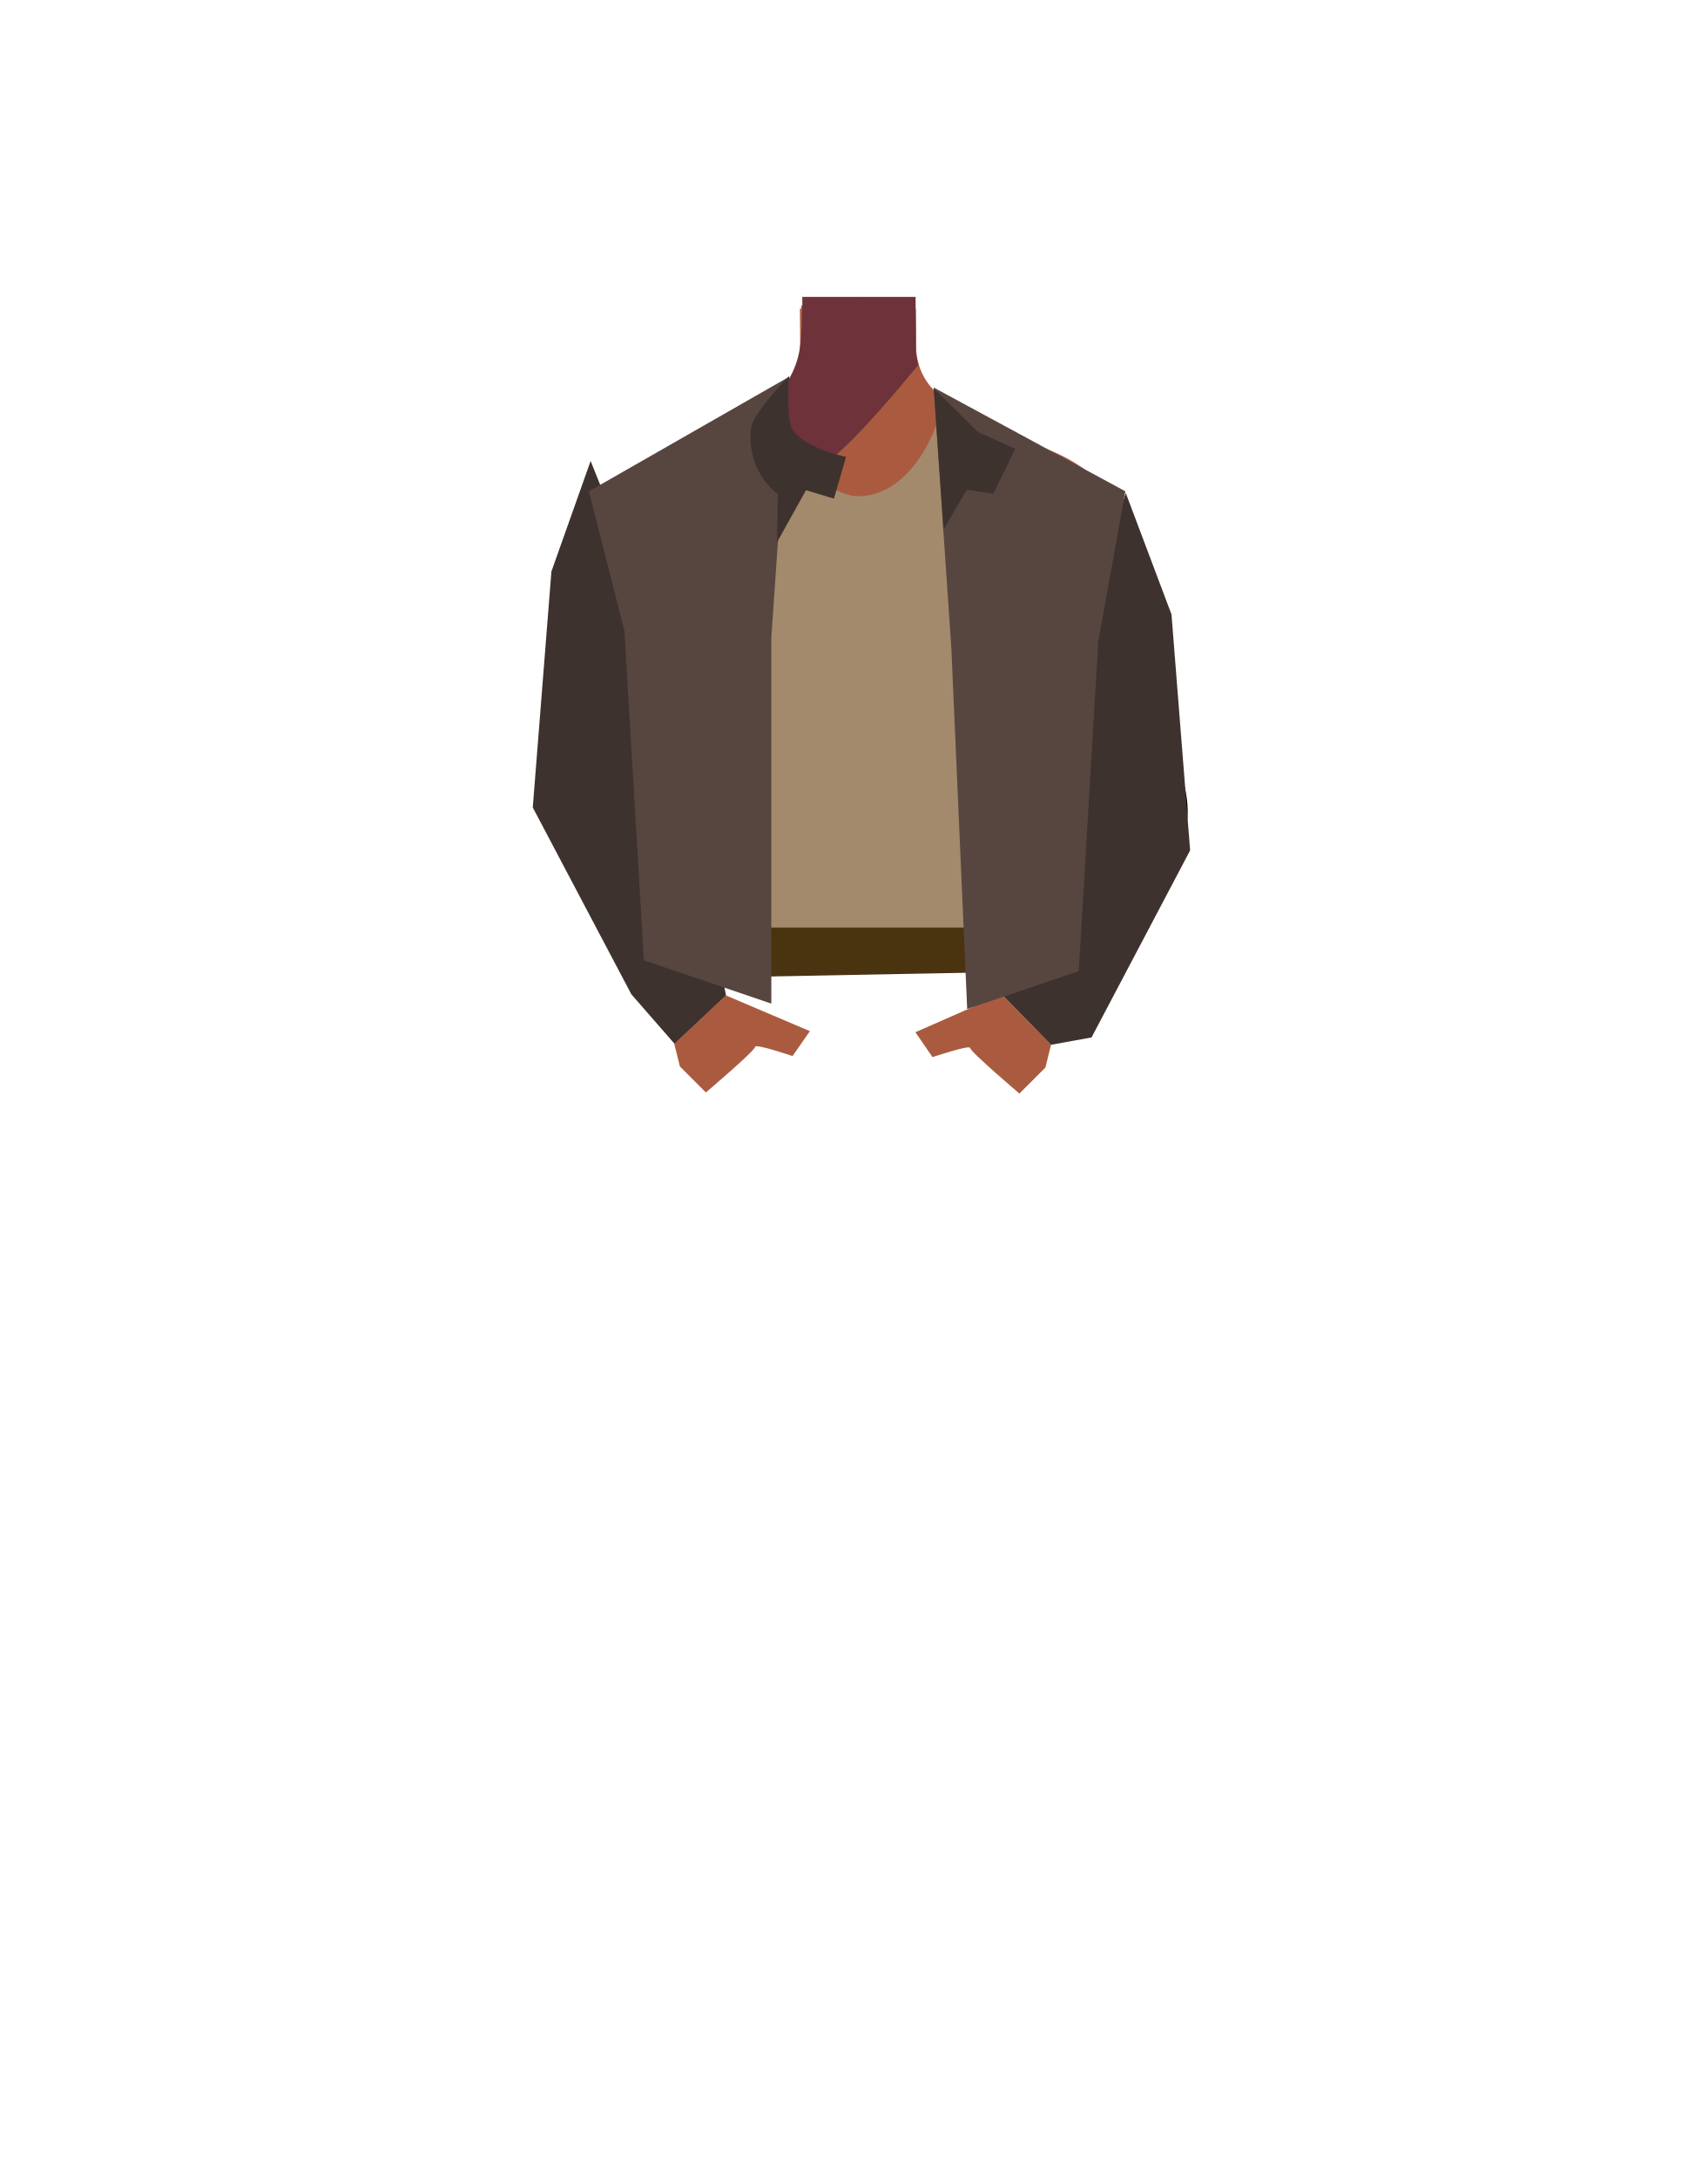
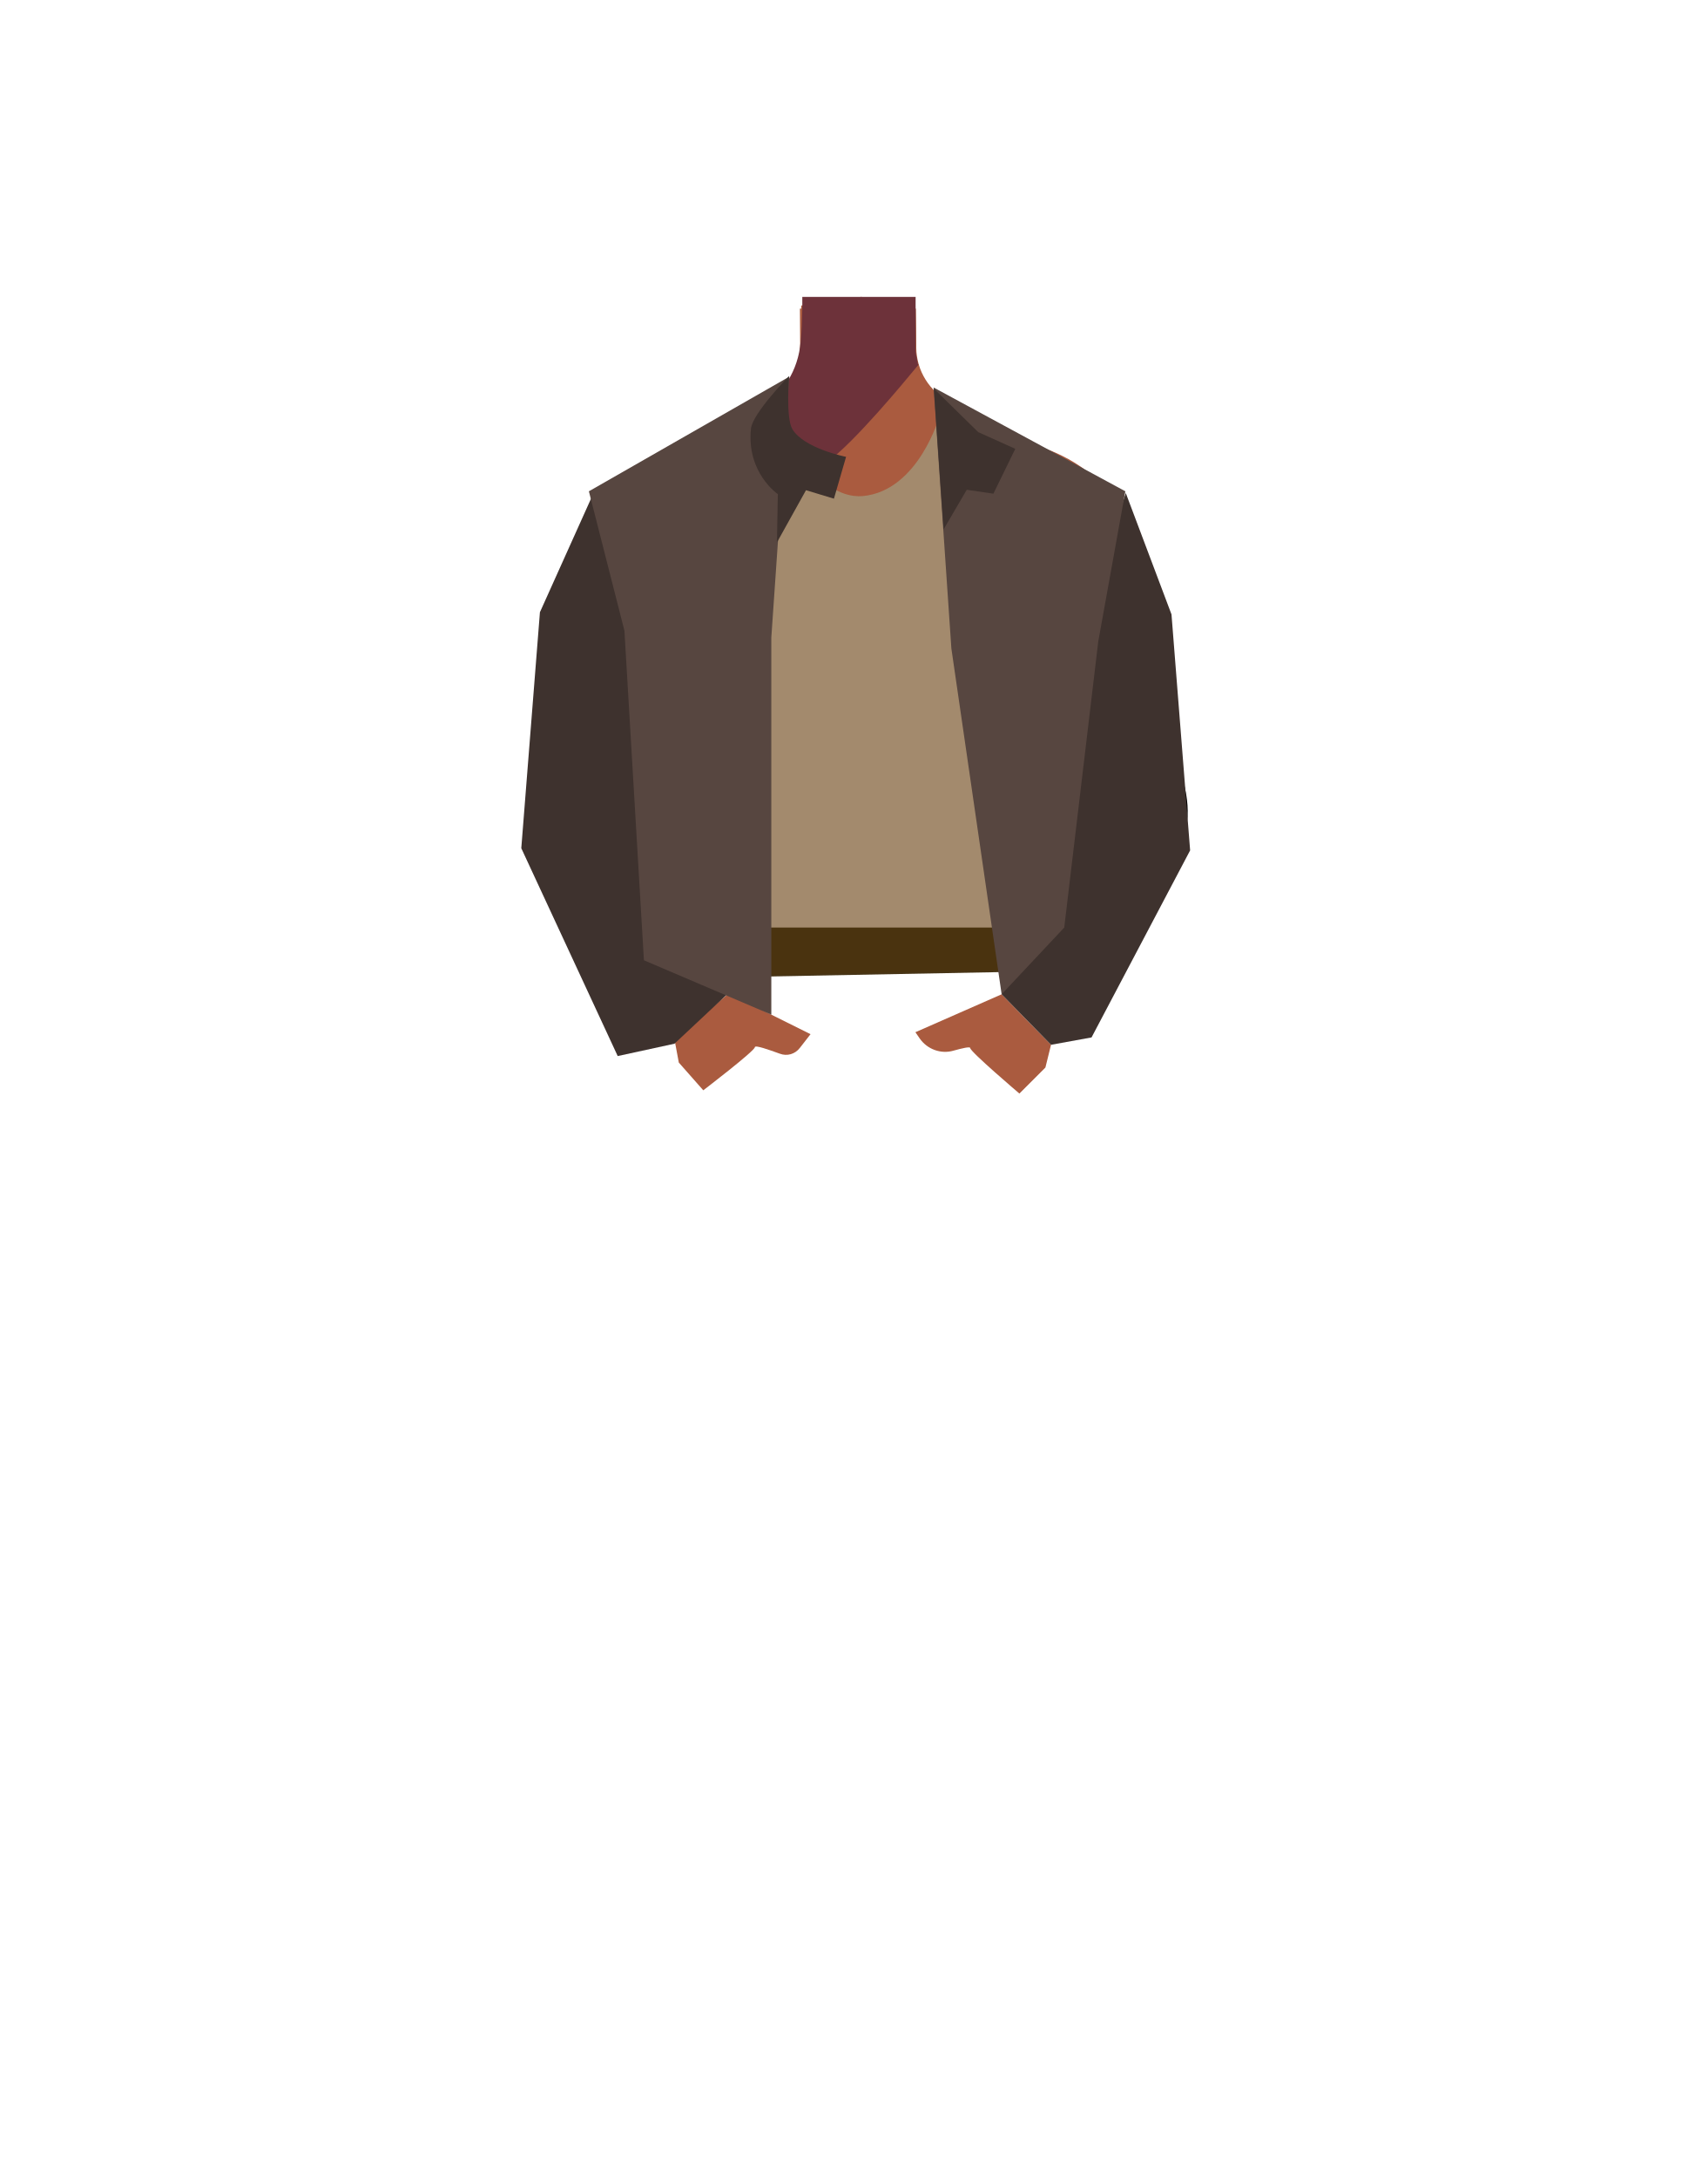
<svg xmlns="http://www.w3.org/2000/svg" version="1.1" id="Calque_1" x="0px" y="0px" viewBox="0 0 788 1005" style="enable-background:new 0 0 788 1005;" xml:space="preserve">
  <style type="text/css">
	.st0{fill:#AA5B3F;}
	.st1{fill:#6D323A;}
	.st2{fill:#473415;}
	.st3{fill:none;stroke:#000000;stroke-width:3;stroke-miterlimit:10;}
	.st4{fill:#A38A6D;}
	.st5{fill:#4A330F;}
	.st6{fill:#3E322E;}
	.st7{fill:#574640;}
</style>
  <path class="st0" d="M411.2,321.5c10.8,7,22.3,34.9,34.8,37.7c4.4,1,13.4-5.2,15.8-9.1c8.9-14,4.6-53.2,17.2-64  c10.6-9.1,36.2-3.9,36.9-42.3c0.4-23.3-26.9-34.5-33.5-36.8c-1.1-0.4-2.1-0.8-3.2-1.3l-40.5-20.1c-9.6-4.7-15.7-14.5-15.8-25.1  l-0.2-18.1l-27,2.1l-26.5-2.1l0.1,15.7c0.1,12.1-6.7,23.1-17.5,28.5l-40.1,19.9c0,0-35.4,10.7-35,37.3c0.6,38.4,26.2,33.2,36.9,42.3  c12.6,10.8,8.3,50,17.2,64c2.5,3.8,11.4,10.1,15.8,9.1c12.5-2.9,23.5-31.6,34.8-37.7C387.6,317.9,404.9,317.4,411.2,321.5z" />
  <polygon class="st0" points="397.5,137 422.5,141 423.5,199 396,231.5 368.8,199 369.8,141 " />
  <path class="st1" d="M424,168.2l-1,1.2c-5.2,6.3-28.8,35-41.8,44.3c-3.2,2.3-5.7,3.4-7.2,2.7c-6.8-3.3-14.8-35.1-14.8-35.1  c0.6-0.6,1.3-1.3,1.8-1.9c3.9-4.8,6.5-10.5,7.8-16.6c0-0.2,0.1-0.4,0.1-0.6c0.3-1.4,0.5-3,0.7-4.8c0.4-4.3,0.6-9.6,0.7-15  c0-0.5,0-1,0-1.5c0-1.3,0-2.6,0-3.9h52.3l0,10.6v3.4l0,11l0.1,0.8l0.1,0.7l0.9,4.6L424,168.2z" />
  <polygon class="st2" points="316.7,451.3 318.2,428.8 473.2,428.8 475.2,448.3 " />
  <path class="st3" d="M463.2,241.7c-6.4,26.9,7.5,55.9,7.5,55.9s20.6,58.8,27.2,78.5c3.1,9.3,9.2,28.7,32.6,21.7l0,0  c19.3-5.8,16.9-25.4,14.8-34.5c-4.2-18.6-16.8-55.5-17.7-74.4c-0.7-14.1,3.7-36-10.8-55.3c0,0-10.1-17.1-29.9-13.5l-0.8,0.1  C474.8,222.1,465.8,230.6,463.2,241.7L463.2,241.7z" />
  <path class="st4" d="M433.7,191.8c0,0,53.8,19,70.1,28.7c28.6,17-18,75-18,75l-10.3,65l5,67.2l-7.7,11.8l-153.3,0.8l-8.3-11.9  l0.6-64.8c0,0-5.3-50.7-15.9-63c-23.8-27.6-1.2-86.2-1.2-86.2l63.7-22.7c0,0,16.9,39.3,39.9,37.2  C424.1,226.4,433.7,191.8,433.7,191.8z" />
  <polygon class="st5" points="316.6,450.5 318.1,428 473.1,428 475.1,447.5 " />
-   <path class="st0" d="M422.5,476.3l39.8-17.5l22.8,23.3l-2.6,10.5l-12,12c0,0-22.7-19.3-22.7-21s-17.4,4.2-17.4,4.2L422.5,476.3z" />
-   <path class="st0" d="M373.8,475.8l-38.8-16.5l-23.8,22.3l2.6,10.5l12,12c0,0,22.7-19.3,22.7-21s17.3,4.2,17.3,4.2L373.8,475.8z" />
+   <path class="st0" d="M422.5,476.3l39.8-17.5l22.8,23.3l-2.6,10.5l-12,12c0,0-22.7-19.3-22.7-21c0-0.8-3.7,0.1-7.7,1.2  c-5.8,1.7-12.1-0.6-15.6-5.6L422.5,476.3z" />
+   <path class="st0" d="M374.1,477.2l-37.8-18.8l-25,21.2l2,10.7l11.3,12.8c0,0,23.8-18.2,23.8-19.9c0.1-1.1,6.5,1.2,11.5,3  c3.4,1.3,7.1,0.2,9.3-2.7L374.1,477.2z" />
  <polygon class="st6" points="519.6,227.5 540.7,283.5 549.3,392.4 503.8,478.7 485.1,482.1 462.3,458.8 496.8,296.8 " />
-   <polygon class="st7" points="430.9,178.8 439.1,299.2 446.4,465.6 497.9,448.1 506.9,296 519.4,226.7 " />
+   <polygon class="st7" points="430.9,178.8 439.1,299.2 462.3,458.8 491.2,428 506.9,296 519.4,226.7 " />
  <polygon class="st6" points="468.6,207.1 458.5,227.8 446.2,226 435.5,244.3 431,179.3 451.5,199.4 " />
-   <polygon class="st6" points="272.6,212.7 254.5,263.7 245.9,372.6 291.4,458.8 311.3,481.6 335.1,459.3 298.4,277 " />
-   <polygon class="st7" points="364.3,173.8 356,294.2 356,463.1 297.2,443.1 288.2,291 271.8,226.7 " />
+   <polygon class="st6" points="273.5,228.5 249.2,282.5 240.6,391.4 285.1,487.3 311.3,481.6 340.2,454.5 293.1,295.8 " />
+   <polygon class="st7" points="364.3,173.8 356,294.2 356,468.2 297.2,443.1 288.2,291 271.8,226.7 " />
  <path class="st6" d="M364.2,173.5c0,0-1.6,19.3,1.5,24.5c5.4,9,24.8,12.8,24.8,12.8l-5.6,19.3l-12.9-3.9l-13.4,24.1L359,228  c0,0-14.5-9.8-12.4-30.2C347.4,190.6,364.2,173.5,364.2,173.5z" />
</svg>
